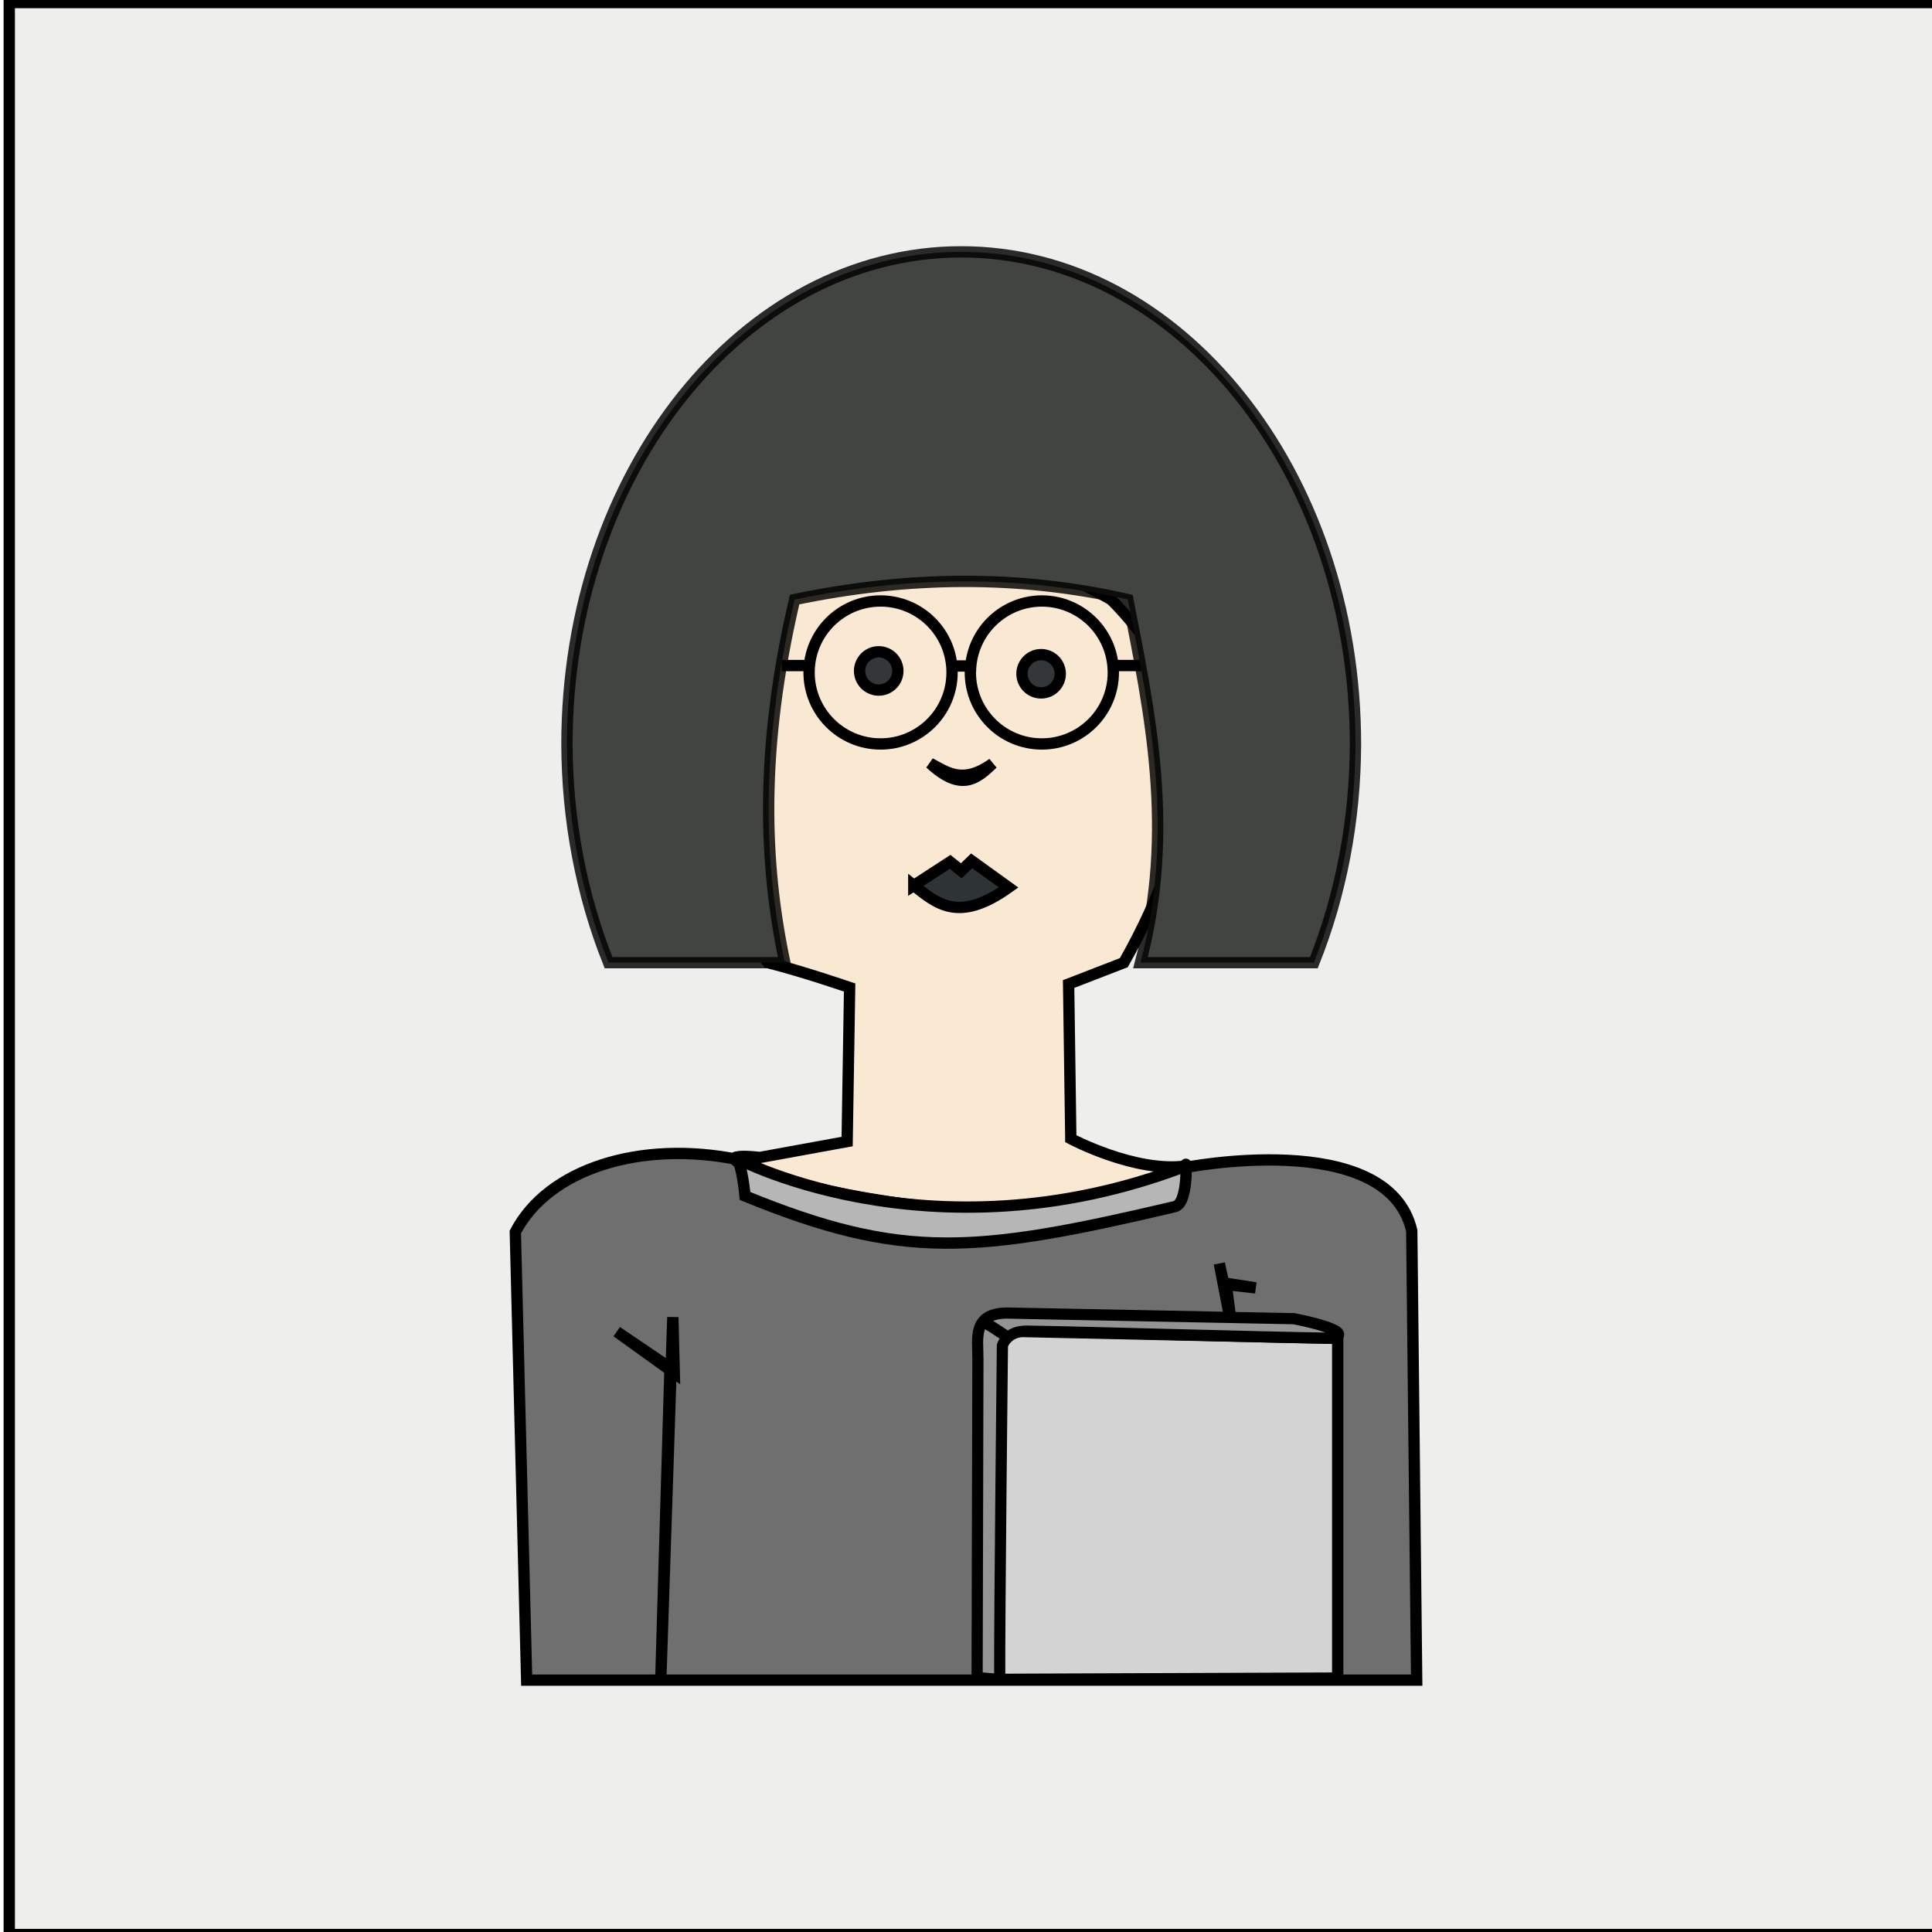
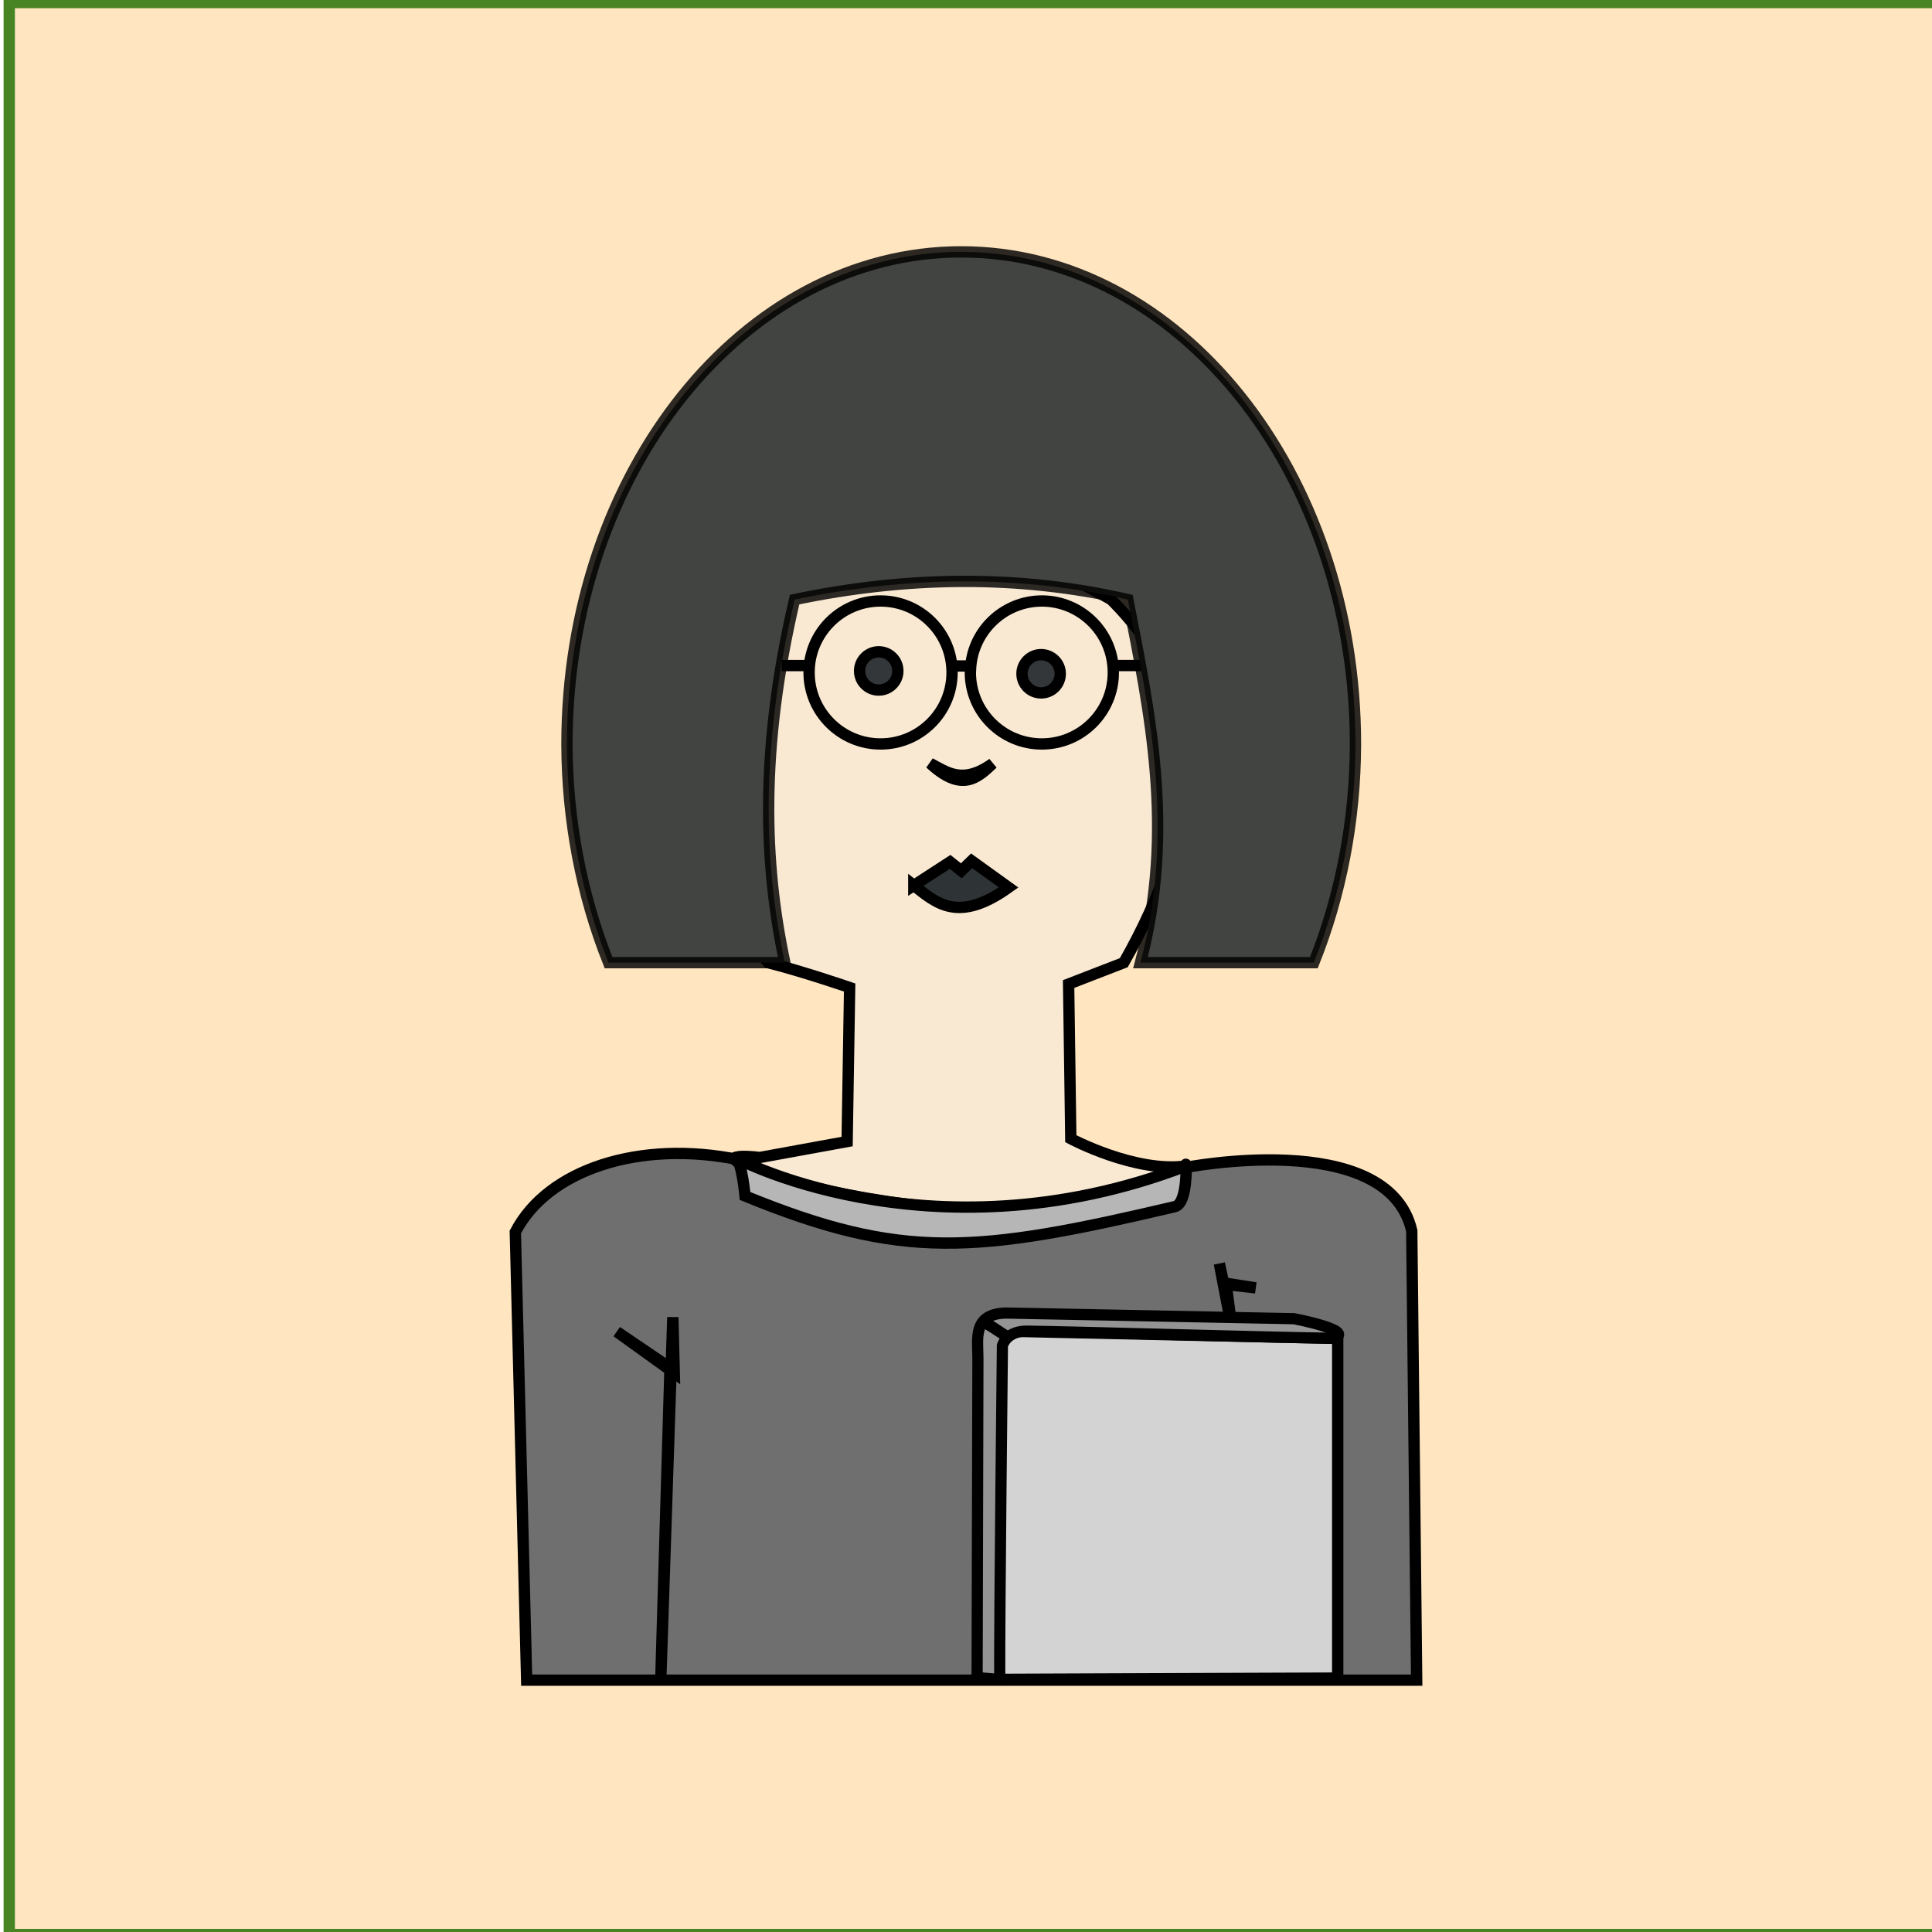
<svg xmlns="http://www.w3.org/2000/svg" version="1.1" id="svg2" width="512" height="512" viewBox="0 0 512 512">
  <defs id="defs6" />
  <g id="g8">
-     <rect style="opacity:1;fill:#eeeeec;fill-opacity:1;stroke:#000000;stroke-width:3;stroke-miterlimit:4;stroke-dasharray:none;stroke-dashoffset:0;stroke-opacity:1" id="rect95519" width="512" height="512" x="2.454" y="0.674" />
+     <rect style="opacity:1;fill:#ffe6c0;fill-opacity:1;stroke:#488423;stroke-width:3;stroke-miterlimit:4;stroke-dasharray:none;stroke-dashoffset:0;stroke-opacity:1" id="rect95519" width="512" height="512" x="2.454" y="0.674" />
    <g id="g113878" transform="translate(-1.270732,-16.36081)">
      <path style="fill:#6f6f6f;fill-opacity:1;stroke:#000000;stroke-width:3;stroke-linecap:butt;stroke-linejoin:miter;stroke-miterlimit:4;stroke-dasharray:none;stroke-opacity:1" d="m 197.065,323.7 c -26.197,-5.366 -50.61,2.539 -59.231,19.171 l 3.006,118.745 h 235.861 l -1.301,-119.105 c -6.388,-27.592 -61.052,-16.539 -60.197,-16.718 -39.733,32.867 -122.458,-1.761 -118.137,-2.093 z" id="path22397" />
      <path style="fill:#f9e9d3;fill-opacity:1;stroke:#000000;stroke-width:3;stroke-linecap:butt;stroke-linejoin:miter;stroke-miterlimit:4;stroke-dasharray:none;stroke-opacity:1" d="m 207.435,175.254 c 38.945,-20.871 64.9,-13.243 88.297,0 27.16,27.014 23.914,59.938 3.357,96.227 l -14.624,5.66 0.58,40.99 c 0,0 17.07,9.105 30.541,7.229 -41.436,29.52 -146.966,-6.066 -112.945,-2.256 l 23.128,-4.223 0.664,-40.818 c 0,0 -12.432,-4.269 -21.594,-6.582 -23.388,-27.513 -12.974,-61.385 2.596,-96.227 z" id="path4263" />
      <circle style="opacity:1;fill:none;fill-opacity:0.976;stroke:#000000;stroke-width:3;stroke-miterlimit:4;stroke-dasharray:none;stroke-dashoffset:0;stroke-opacity:1" id="path2346" cx="234.631" cy="194.573" r="18.944" />
      <path id="path2346-4" style="opacity:1;fill:none;fill-opacity:0.976;stroke:#000000;stroke-width:3;stroke-miterlimit:4;stroke-dasharray:none;stroke-dashoffset:0;stroke-opacity:1" d="m 277.369,175.629 a 18.944,18.944 0 0 0 -18.906,18.41 18.944,18.944 0 0 0 -0.039,0.535 18.944,18.944 0 0 0 18.945,18.943 18.944,18.944 0 0 0 18.943,-18.943 18.944,18.944 0 0 0 -0.008,-0.283 18.944,18.944 0 0 0 -18.936,-18.662 z" />
      <path style="fill:none;stroke:#000000;stroke-width:3;stroke-linecap:butt;stroke-linejoin:miter;stroke-miterlimit:4;stroke-dasharray:none;stroke-opacity:1" d="m 208.426,192.741 h 7.948 z" id="path2843" />
      <path style="fill:none;stroke:#000000;stroke-width:3;stroke-linecap:butt;stroke-linejoin:miter;stroke-miterlimit:4;stroke-dasharray:none;stroke-opacity:1" d="m 253.917,192.851 h 4.331 z" id="path2845" />
      <path style="fill:none;stroke:#000000;stroke-width:3;stroke-linecap:butt;stroke-linejoin:miter;stroke-miterlimit:4;stroke-dasharray:none;stroke-opacity:1" d="m 296.006,192.734 h 7.711 z" id="path2847" />
      <circle style="opacity:1;fill:#2e3436;fill-opacity:0.976;stroke:#000000;stroke-width:3;stroke-miterlimit:4;stroke-dasharray:none;stroke-dashoffset:0;stroke-opacity:1" id="path3855" cx="234.141" cy="194.165" r="5.073" />
      <circle style="fill:#2e3436;fill-opacity:0.976;stroke:#000000;stroke-width:3;stroke-miterlimit:4;stroke-dasharray:none;stroke-dashoffset:0;stroke-opacity:1" id="path3855-1" cx="277.176" cy="194.918" r="5.073" />
      <path style="fill:none;stroke:#000000;stroke-width:3;stroke-linecap:butt;stroke-linejoin:miter;stroke-miterlimit:4;stroke-dasharray:none;stroke-opacity:1" d="m 247.768,218.658 c 8.307,7.715 12.475,3.976 16.574,0.045 -7.985,5.668 -12.064,2.315 -16.574,-0.045 z" id="path3997" />
      <path style="fill:#2e3436;stroke:#000000;stroke-width:3;stroke-linecap:butt;stroke-linejoin:miter;stroke-miterlimit:4;stroke-dasharray:none;stroke-opacity:1" d="m 243.439,251.014 v 0 l 9.62,-6.245 2.969,2.368 2.73,-2.652 9.802,7.061 v 0 c -13.343,9.52 -19.095,4.226 -25.121,-0.533 z" id="path4259" />
      <path style="fill:none;stroke:#000000;stroke-width:3;stroke-linecap:butt;stroke-linejoin:miter;stroke-miterlimit:4;stroke-dasharray:none;stroke-opacity:1" d="m 164.725,369.273 15.235,10.959 -0.381,-14.799 -3.19,95.93 2.441,-82.531 z" id="path23990" />
      <path style="fill:none;stroke:#000000;stroke-width:3;stroke-linecap:butt;stroke-linejoin:miter;stroke-miterlimit:4;stroke-dasharray:none;stroke-opacity:1" d="m 324.41,351.213 3.454,17.998 -1.683,-12.77 7.864,1.223 -8.447,-0.957 z" id="path23992" />
      <path style="fill:#d3d3d3;fill-opacity:1;stroke:#000000;stroke-width:3;stroke-linecap:butt;stroke-linejoin:miter;stroke-miterlimit:4;stroke-dasharray:none;stroke-opacity:1" d="m 263.492,461.419 -0.391,-92.393 92.678,2.032 v 90.013 z" id="path23994" />
      <path style="fill:#949494;fill-opacity:1;stroke:#000000;stroke-width:2.96;stroke-linecap:butt;stroke-linejoin:miter;stroke-miterlimit:4;stroke-dasharray:none;stroke-opacity:1" d="m 260.214,460.933 0.214,-84.567 c 0,-5.296 -1.483,-11.888 7.519,-12.036 l 76.255,1.5 c 0,0 16.665,3.184 10.425,5.189 -22.055,-0.336 -64.105,-1.634 -81.168,-1.894 -5.533,-0.084 -6.539,3.844 -6.539,3.844 v 0 c 0,0 -0.789,71.2 -0.718,88.471 z" id="path28670" />
      <path style="fill:none;stroke:#000000;stroke-width:1px;stroke-linecap:butt;stroke-linejoin:miter;stroke-opacity:1" d="M 210.064,331.482 Z" id="path38883" />
      <path style="fill:#b6b6b6;fill-opacity:1;stroke:#000000;stroke-width:3;stroke-linecap:butt;stroke-linejoin:miter;stroke-miterlimit:4;stroke-dasharray:none;stroke-opacity:1" d="m 196.269,323.103 c 1.695,1.57 2.439,10.198 2.439,10.198 41.701,17.067 61,15.294 113.899,2.836 3.776,-0.889 2.878,-13.553 2.979,-10.778 9e-4,0.025 -0.112,-1.04 0,0 -68.558,26.288 -122.099,-3.381 -119.318,-2.256 z" id="path38885" />
      <path id="path849" style="display:inline;opacity:1;fill:#424441;fill-opacity:1;stroke:#000000;stroke-width:3;stroke-miterlimit:4;stroke-dasharray:none;stroke-dashoffset:0;stroke-opacity:0.824" d="m 256,83.105 c -57.705,3.4e-5 -104.484,58.437 -104.484,130.523 0.063,20.087 3.837,39.885 11.027,57.852 h 46.713 c -5.589,-26.36 -6.652,-56.727 2.596,-96.227 29.815,-6.208 59.273,-6.64 88.297,0 5.802,29.702 12.625,61.154 3.357,96.227 h 45.949 c 7.19,-17.966 10.965,-37.762 11.029,-57.848 v -0.002 C 360.485,141.544 313.705,83.106 256,83.105 Z" />
      <path style="fill:none;stroke:#000000;stroke-width:3;stroke-linecap:butt;stroke-linejoin:miter;stroke-miterlimit:4;stroke-dasharray:none;stroke-opacity:1" d="m 261.904,366.749 c 1.945,1.188 -0.991,-0.954 6.369,3.927" id="path88835" />
    </g>
  </g>
</svg>
